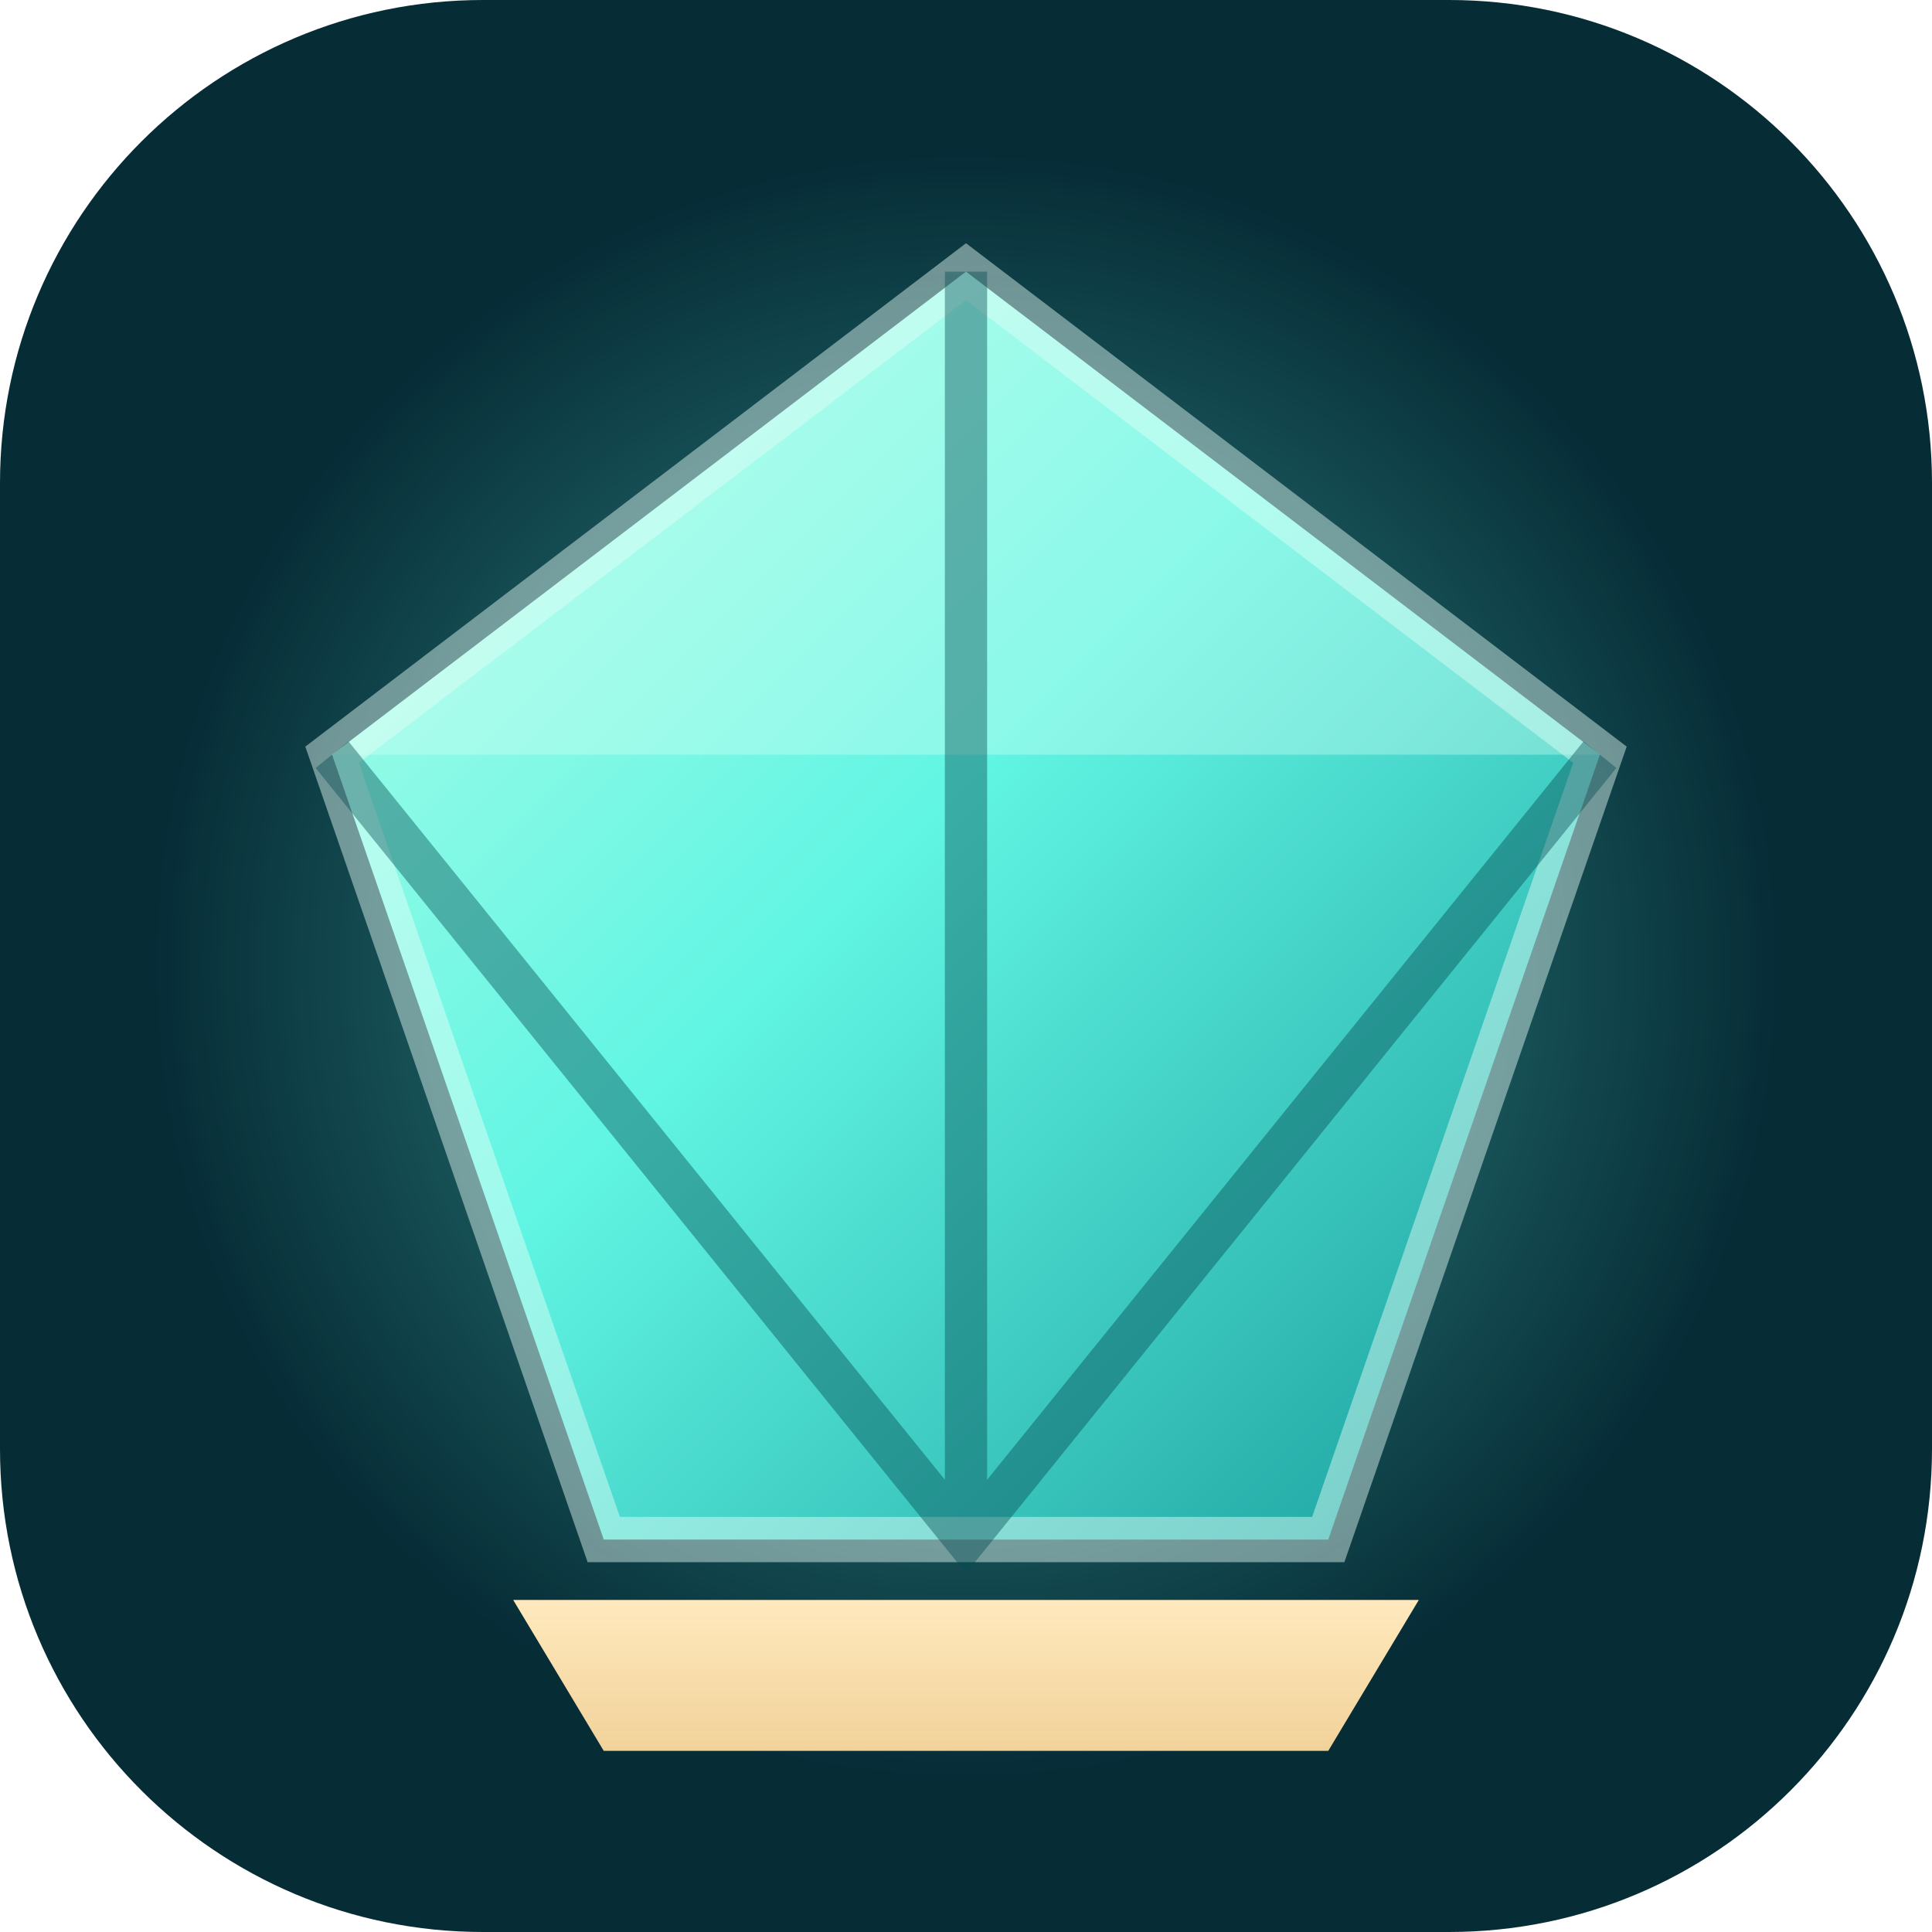
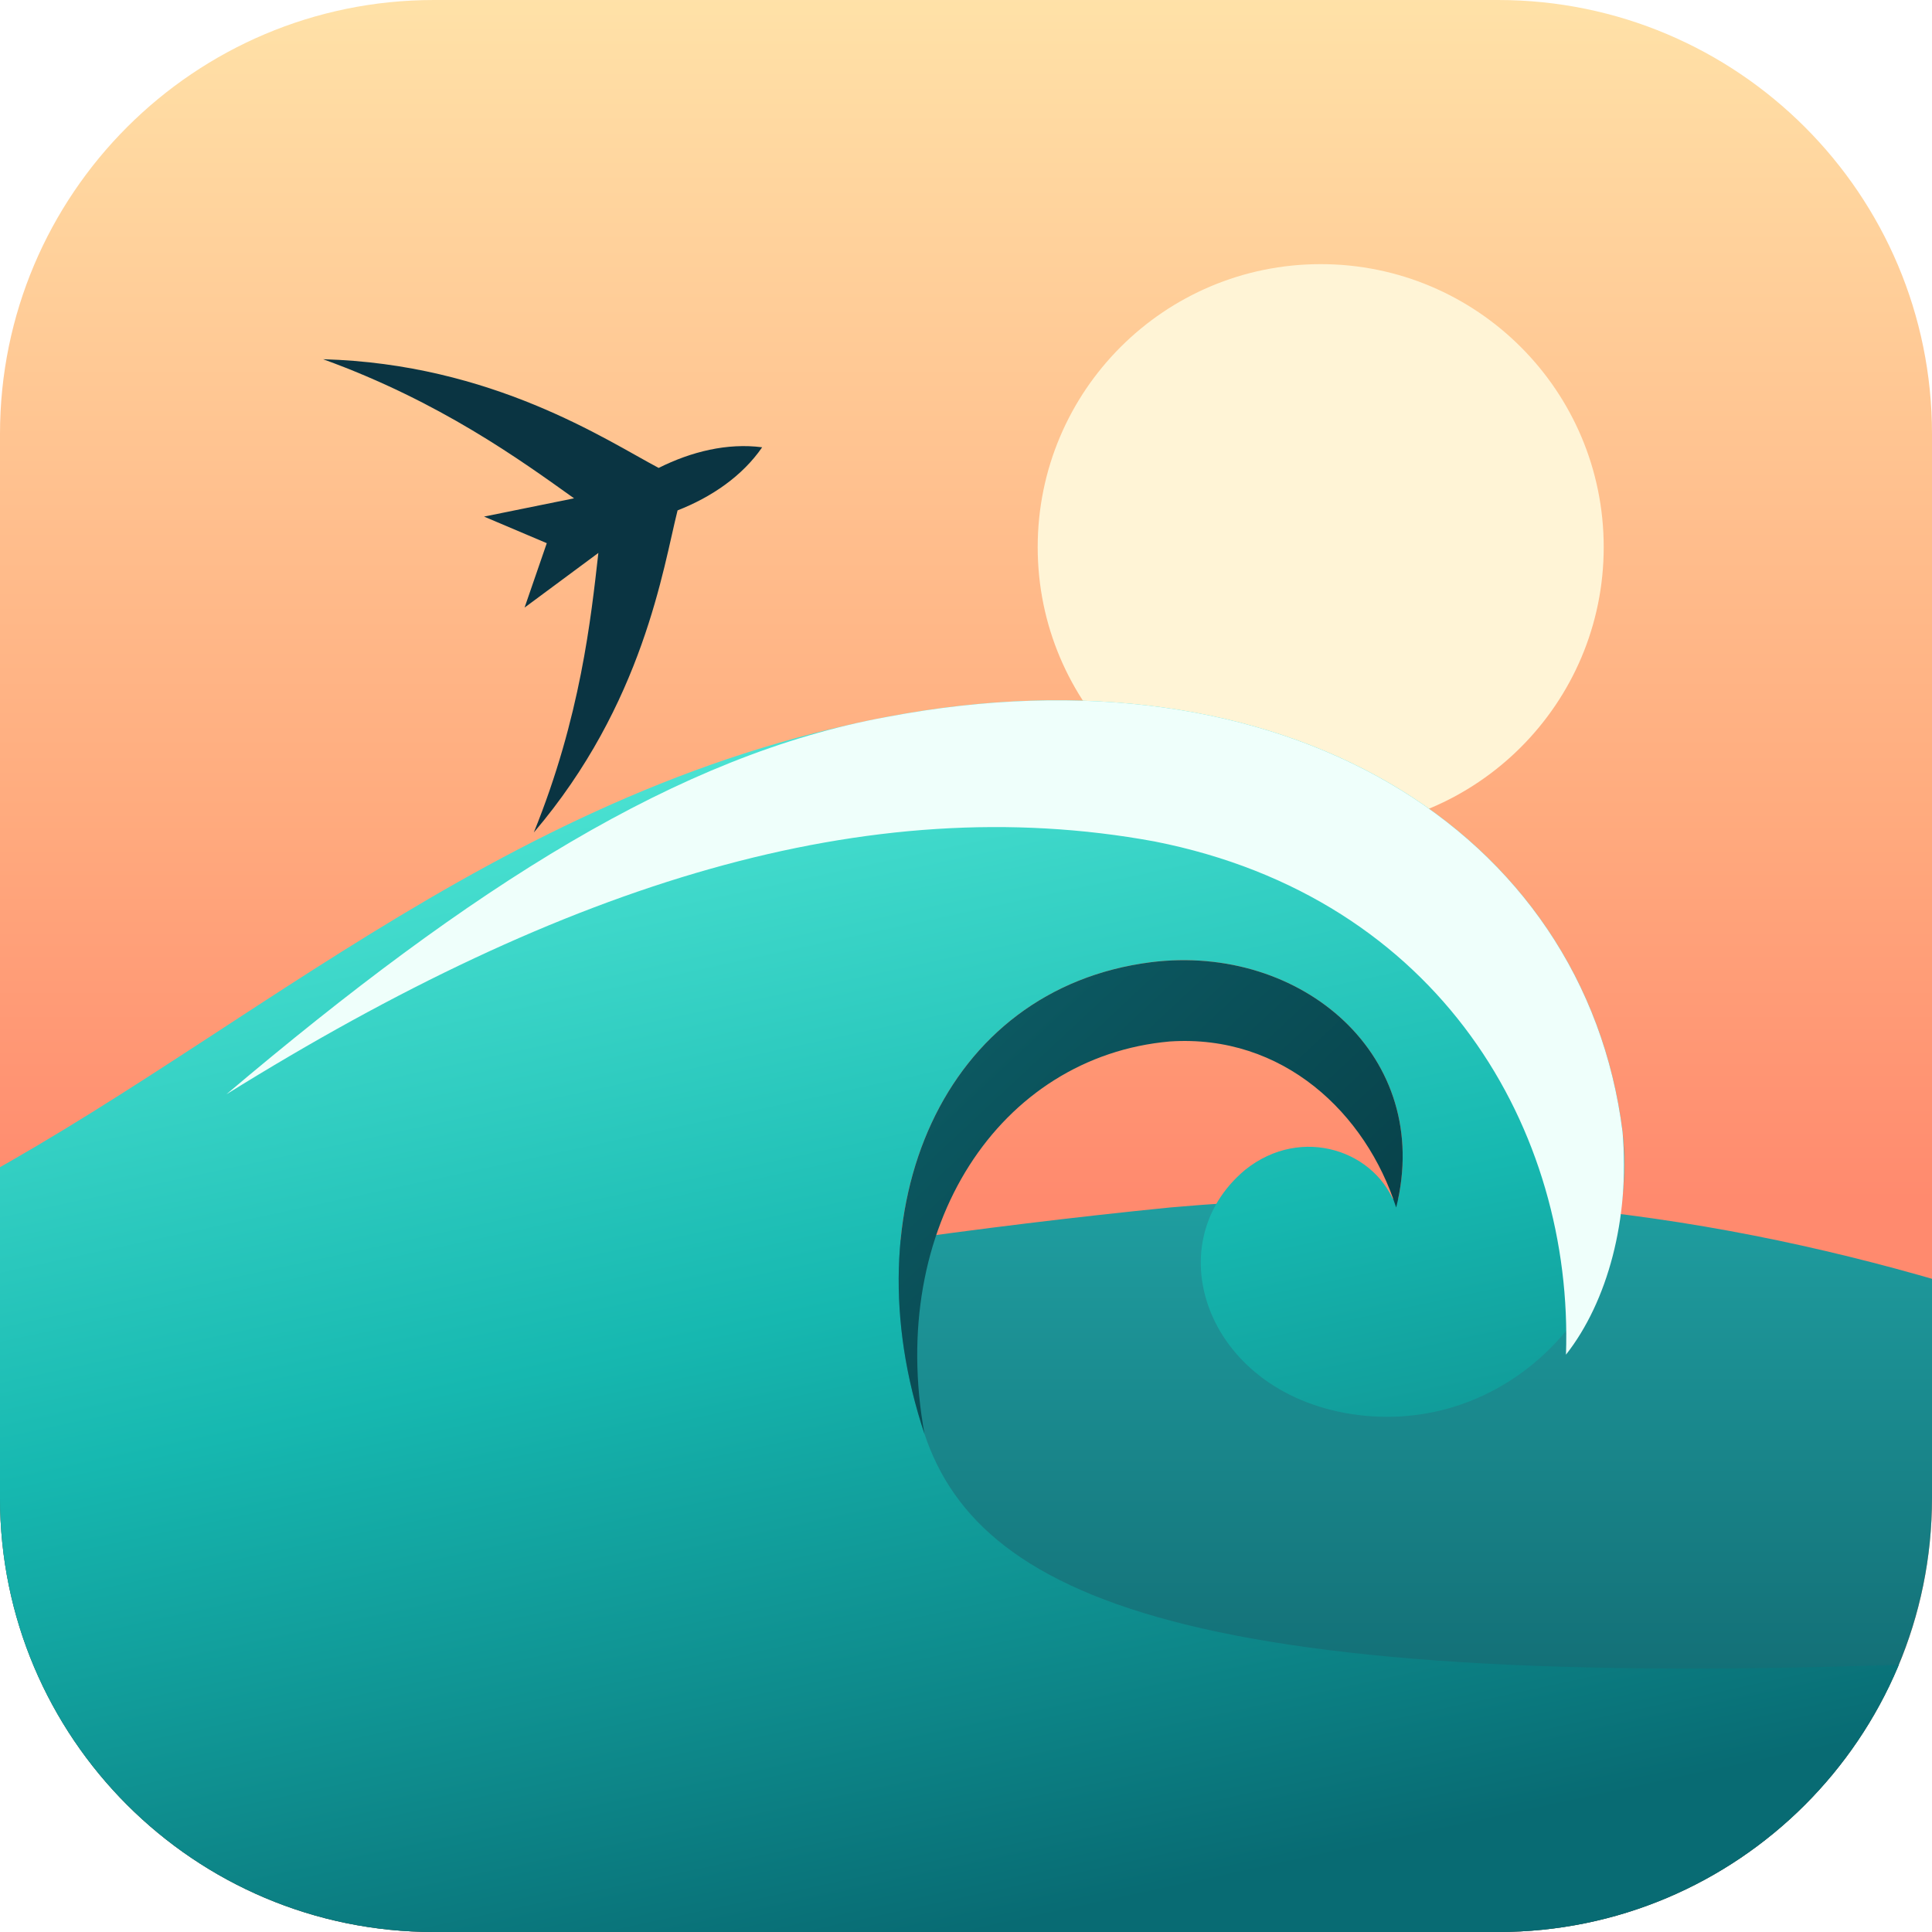
- <svg xmlns="http://www.w3.org/2000/svg" viewBox="0 0 64 64">
+ <svg xmlns="http://www.w3.org/2000/svg" viewBox="0 0 1024 1024">
  <defs>
-     <linearGradient id="sea" x1="0" y1="0" x2="1" y2="1">
-       <stop offset="0" stop-color="#b6ffe9" />
-       <stop offset="0.45" stop-color="#61f5e3" />
-       <stop offset="1" stop-color="#169a9a" />
+     <linearGradient id="sky" x1="0" y1="0" x2="0" y2="1">
+       <stop offset="0" stop-color="#ffe2a8" />
+       <stop offset="0.42" stop-color="#ffab7e" />
+       <stop offset="0.62" stop-color="#ff8a6e" />
    </linearGradient>
-     <linearGradient id="sand" x1="0" y1="0" x2="0" y2="1">
-       <stop offset="0" stop-color="#ffe9bd" />
-       <stop offset="1" stop-color="#f1d29a" />
+     <linearGradient id="wave" x1="0" y1="0" x2="0.35" y2="1">
+       <stop offset="0" stop-color="#5ff2df" />
+       <stop offset="0.55" stop-color="#16b8b0" />
+       <stop offset="1" stop-color="#086b73" />
    </linearGradient>
-     <radialGradient id="glow" cx="0.5" cy="0.5" r="0.5">
-       <stop offset="0" stop-color="#61f5e3" stop-opacity="0.55" />
-       <stop offset="1" stop-color="#61f5e3" stop-opacity="0" />
-     </radialGradient>
+     <linearGradient id="sea" x1="0" y1="0" x2="0" y2="1">
+       <stop offset="0" stop-color="#1f9ea0" />
+       <stop offset="1" stop-color="#0b4f5a" />
+     </linearGradient>
+     <linearGradient id="barrel" x1="0" y1="0" x2="1" y2="1">
+       <stop offset="0" stop-color="#0d5f68" />
+       <stop offset="1" stop-color="#063840" />
+     </linearGradient>
+     <clipPath id="fav">
+       <rect width="1024" height="1024" rx="230" />
+     </clipPath>
  </defs>
-   <rect width="64" height="64" rx="16" fill="#062c36" />
-   <circle cx="32" cy="32" r="27" fill="url(#glow)" />
-   <path d="M32 9 53 25 44 51 20 51 11 25Z" fill="url(#sea)" stroke="#e9fffa" stroke-opacity="0.45" stroke-width="1.5" />
-   <path d="M32 9 11 25h42Z" fill="#d7fff6" fill-opacity="0.36" />
-   <path d="M32 9v42M11 25l21 26 21-26" fill="none" stroke="#044a52" stroke-opacity="0.42" stroke-width="1.4" />
-   <path d="M17 53h30l-3 5H20Z" fill="url(#sand)" />
+   <g clip-path="url(#fav)">
+     <rect x="0" y="0" width="1024" height="1024" fill="url(#sky)" />
+     <circle cx="700" cy="290" r="150" fill="#fff4d6" />
+     <path d="M -40 760 L -40 760 C 200 700 420 660 620 640 C 800 624 940 650 1064 690 L 1064 690              L 1064 1064 L -40 1064 Z" fill="url(#sea)" />
+     <path d="M -40 1064 L -40 640 L -40 640              C 120 560 260 420 470 380              C 680 340 840 440 860 600              C 870 690 800 760 720 750              C 640 740 612 660 660 620              C 690 596 730 610 740 640              C 760 560 690 500 610 510              C 500 524 450 640 490 760              C 520 850 640 900 1064 880 L 1064 880              L 1064 1064 Z" fill="url(#wave)" />
+     <path d="M 740 640 C 760 560 690 500 610 510 C 500 524 450 640 490 760              C 470 650 530 560 620 552 C 680 548 724 590 740 640 Z" fill="url(#barrel)" />
+     <path d="M 120 580 C 250 470 360 400 470 380 C 680 340 840 440 860 600              C 864 646 852 690 830 718              C 834 600 764 476 612 446 C 460 418 300 468 120 580 Z" fill="#effffb" />
+     <g transform="translate(330 270) rotate(-24) scale(0.88)">
+       <path d="M 92 0 C 74 -11 52 -15 30 -14 C 8 -42 -36 -112 -128 -156                C -74 -104 -44 -52 -24 -18 L -78 -30 L -50 0 L -78 30 L -24 18                C -44 52 -74 104 -128 156 C -36 112 8 42 30 14 C 52 15 74 11 92 0 Z" fill="#0a3442" />
+     </g>
+   </g>
</svg>
